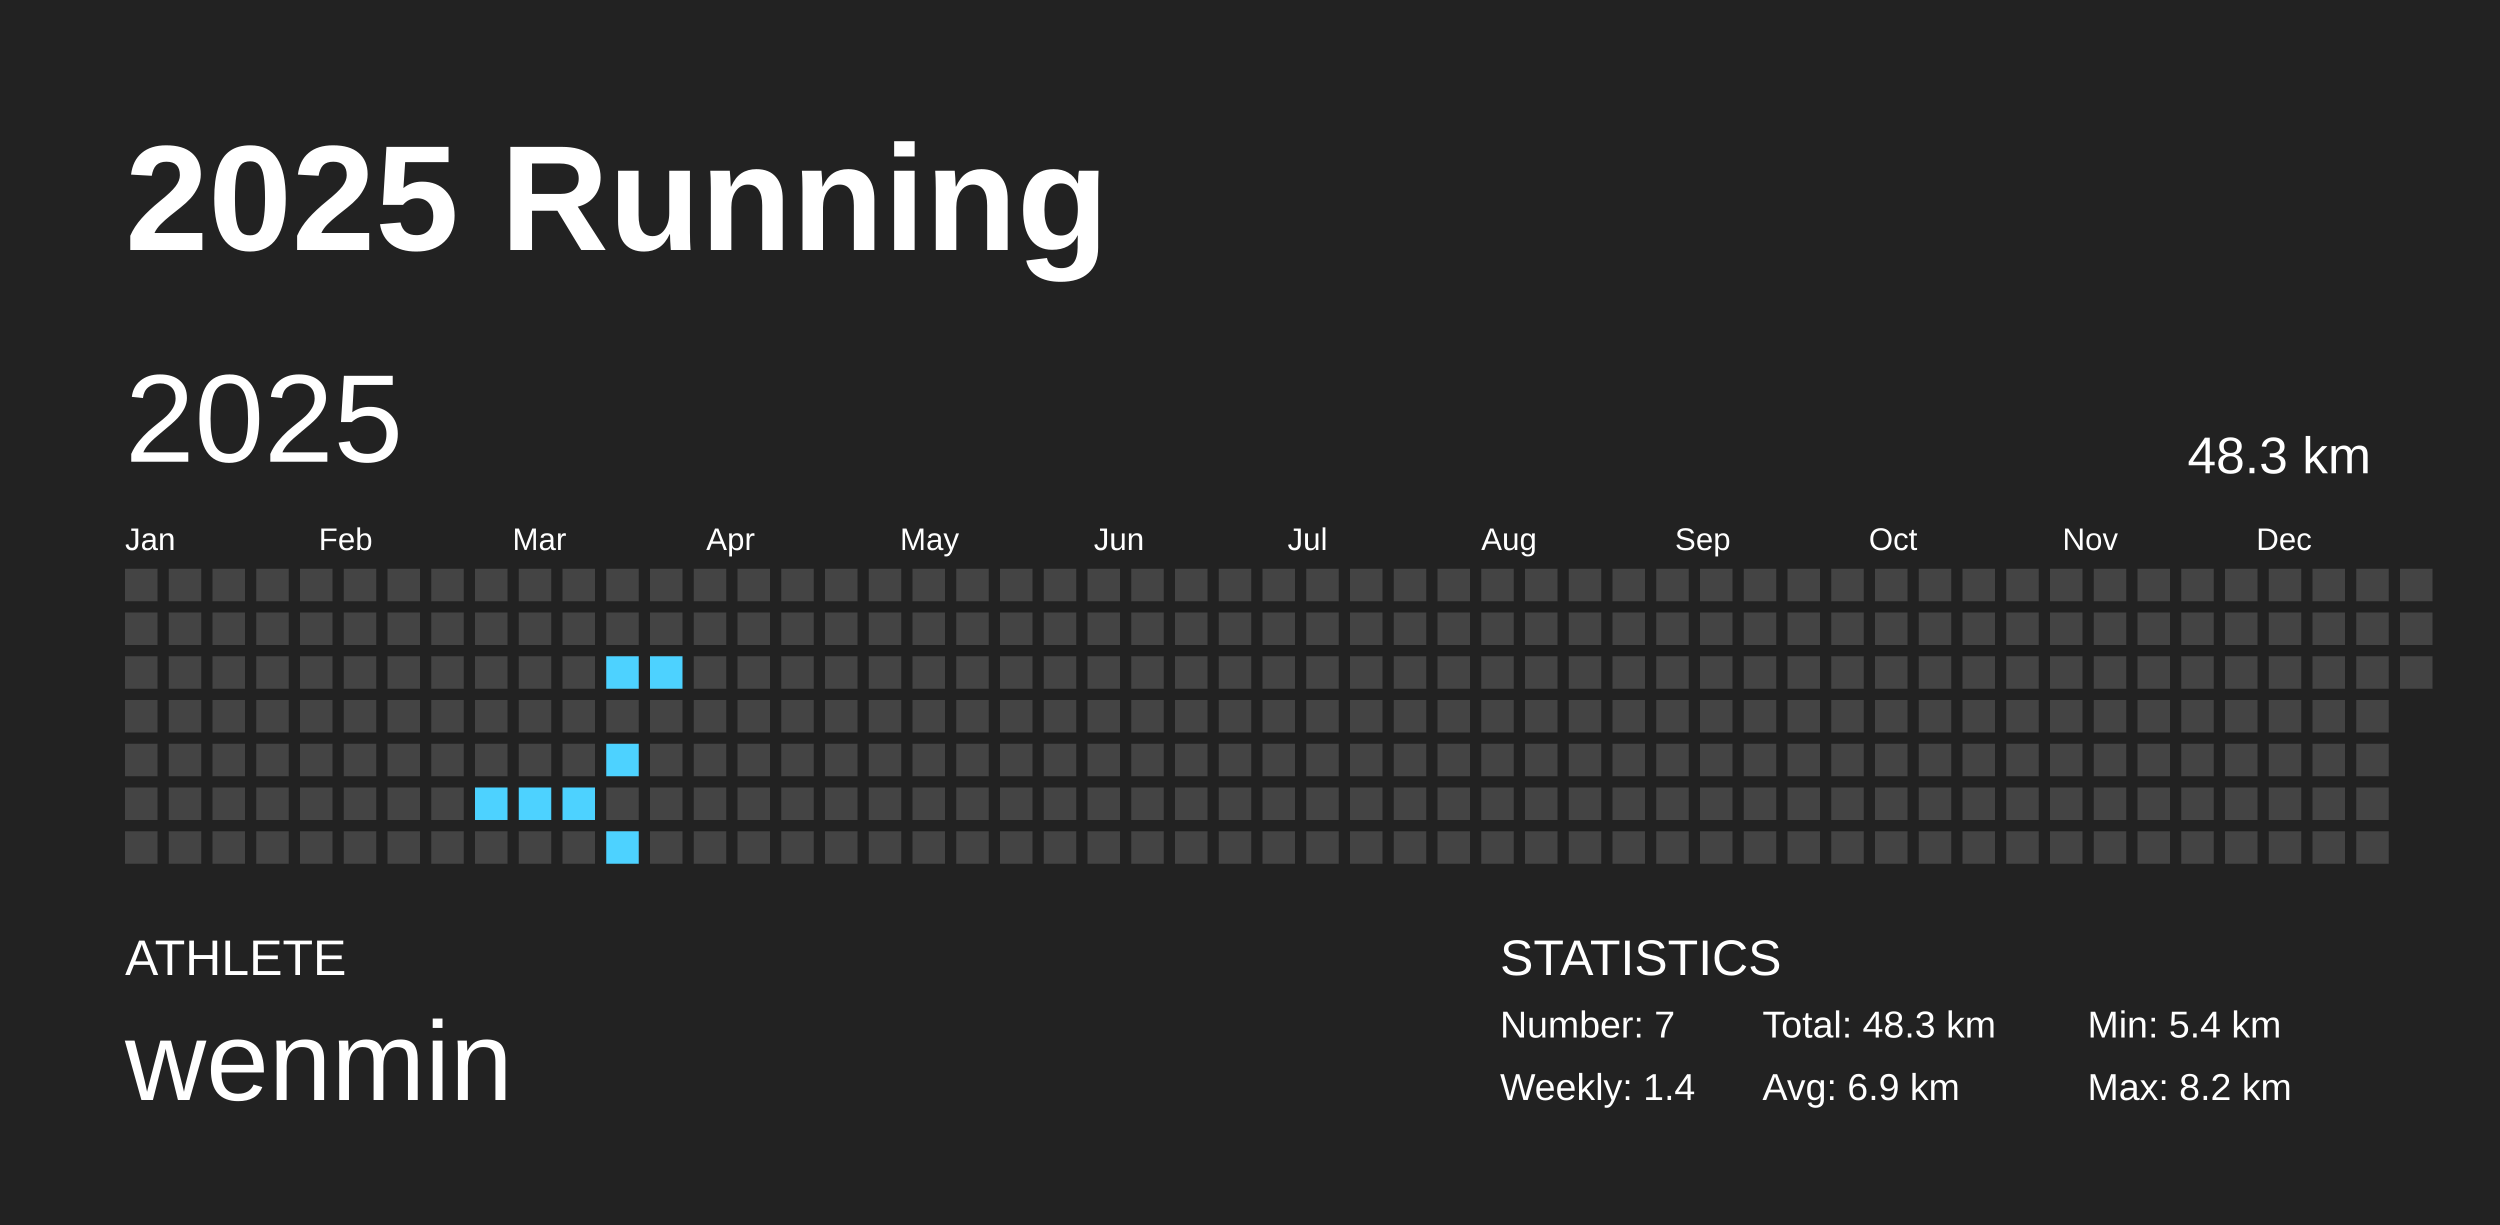
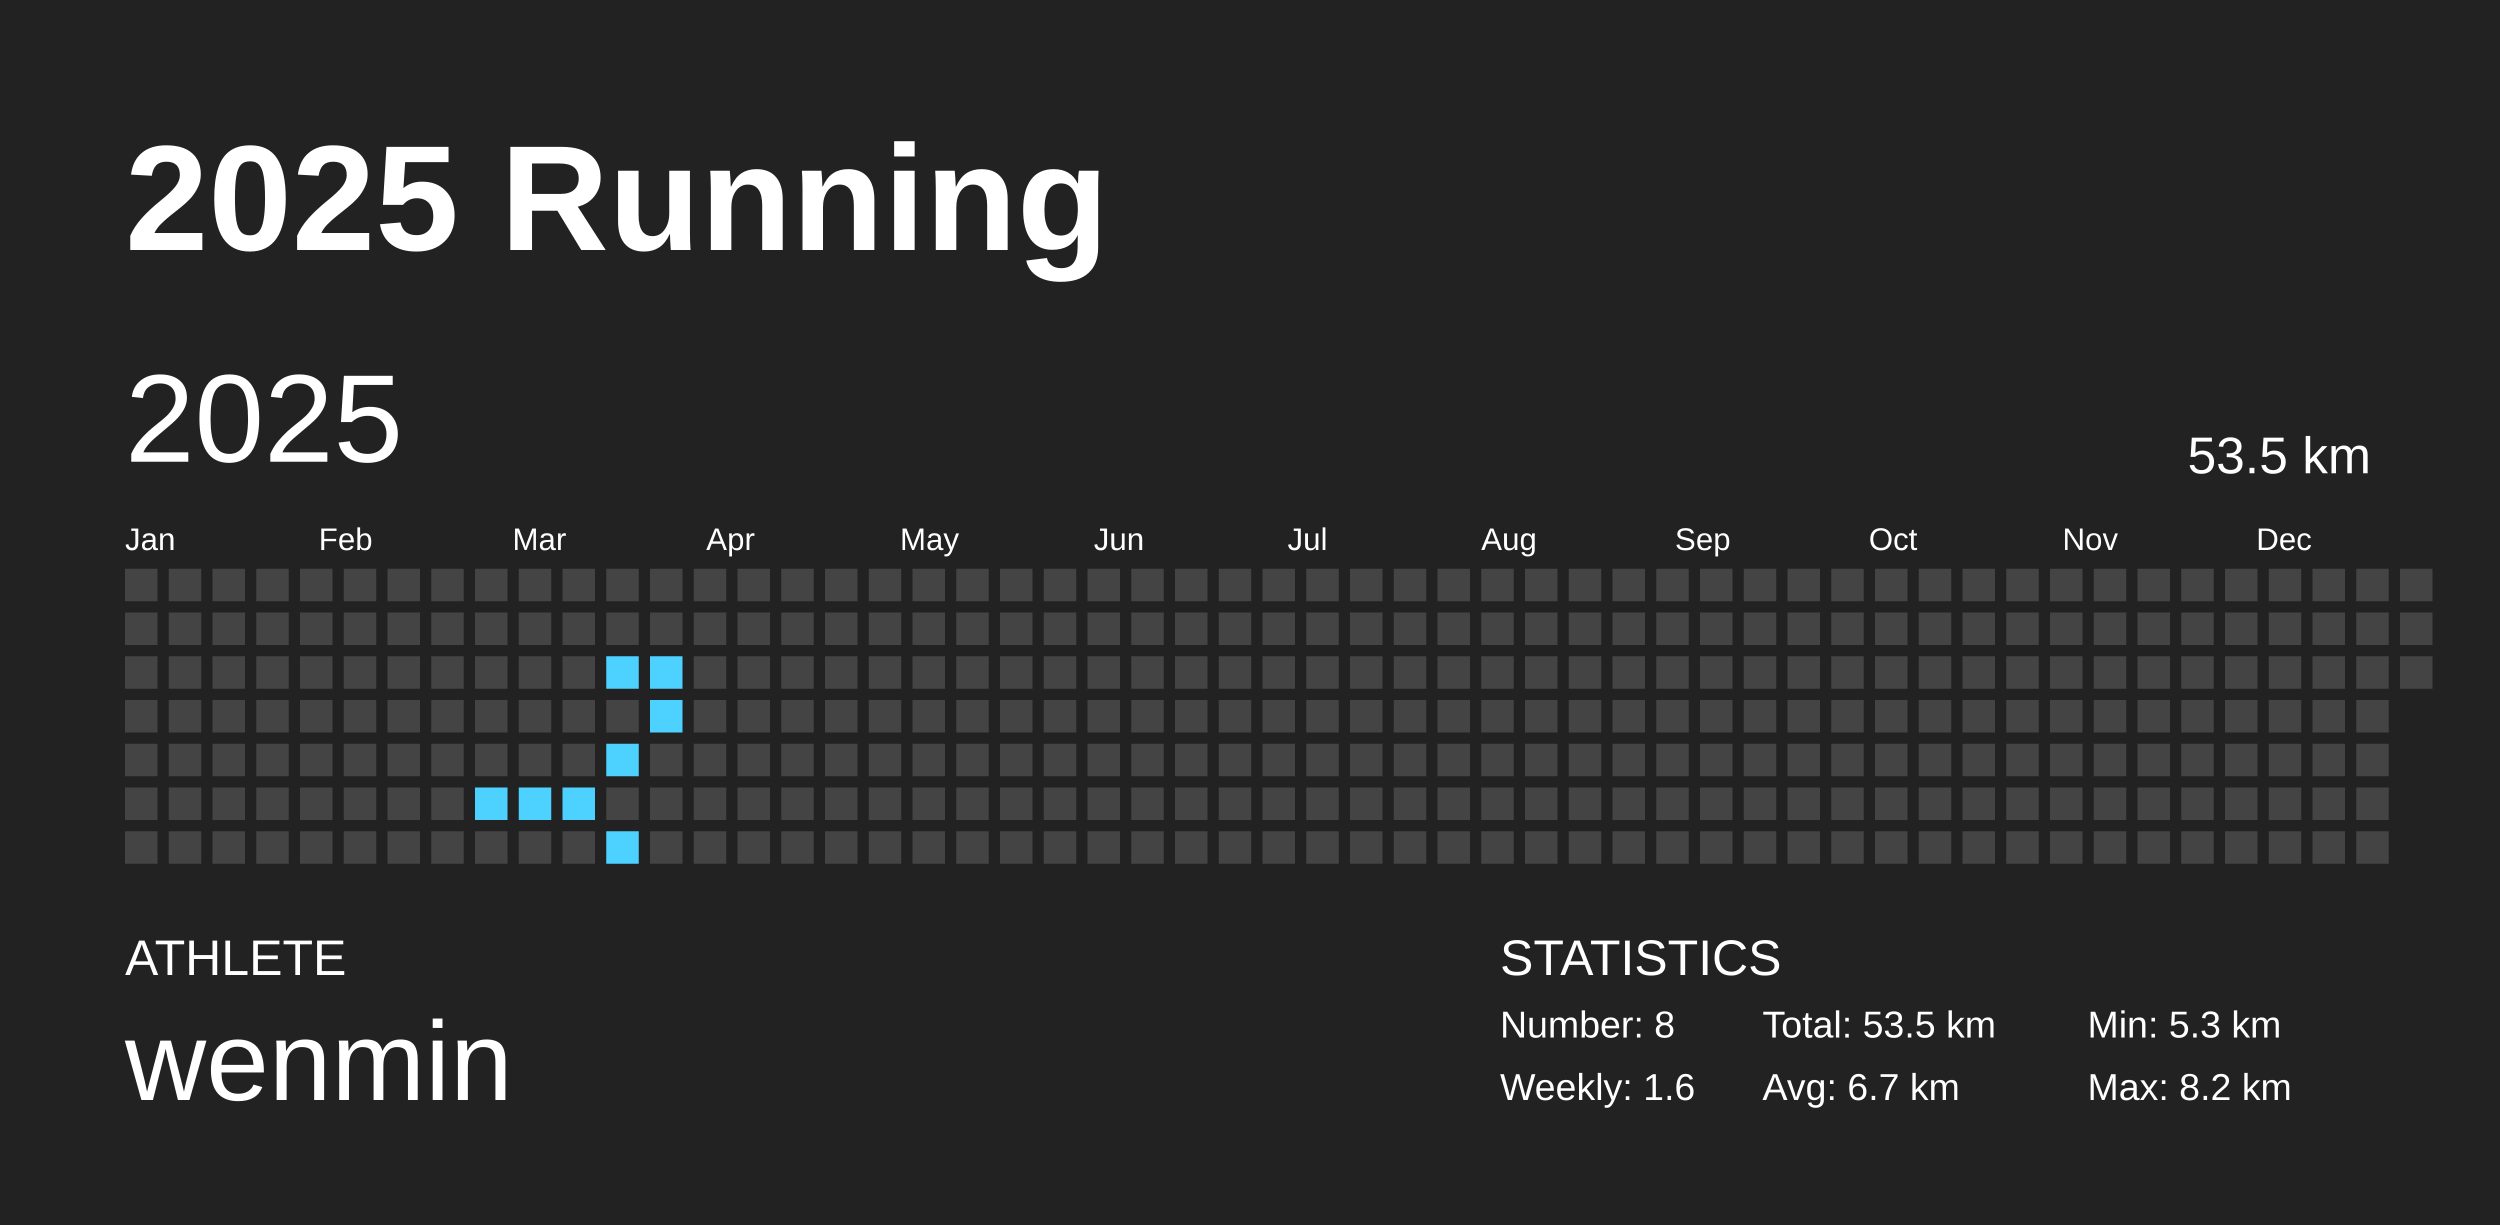
<svg xmlns="http://www.w3.org/2000/svg" baseProfile="full" height="98mm" version="1.1" viewBox="0,0,200,98" width="200mm">
  <defs />
  <rect fill="#222222" height="98" width="200" x="0" y="0" />
  <text fill="#FFFFFF" style="font-size:12px; font-family:Arial; font-weight:bold;" x="10" y="20">2025 Running</text>
  <text fill="#FFFFFF" style="font-size:4px; font-family:Arial" x="10" y="78">ATHLETE</text>
  <text fill="#FFFFFF" style="font-size:9px; font-family:Arial" x="10" y="88">wenmin</text>
  <text fill="#FFFFFF" style="font-size:4px; font-family:Arial" x="120" y="78">STATISTICS</text>
-   <text fill="#FFFFFF" style="font-size:3px; font-family:Arial" x="120" y="83">Number: 7</text>
-   <text fill="#FFFFFF" style="font-size:3px; font-family:Arial" x="120" y="88">Weekly: 1.4</text>
-   <text fill="#FFFFFF" style="font-size:3px; font-family:Arial" x="141" y="83">Total: 48.3 km</text>
-   <text fill="#FFFFFF" style="font-size:3px; font-family:Arial" x="141" y="88">Avg: 6.9 km</text>
-   <text fill="#FFFFFF" style="font-size:3px; font-family:Arial" x="167" y="83">Min: 5.4 km</text>
+   <text fill="#FFFFFF" style="font-size:3px; font-family:Arial" x="120" y="83">Number: 8</text>
+   <text fill="#FFFFFF" style="font-size:3px; font-family:Arial" x="120" y="88">Weekly: 1.6</text>
+   <text fill="#FFFFFF" style="font-size:3px; font-family:Arial" x="141" y="83">Total: 53.5 km</text>
+   <text fill="#FFFFFF" style="font-size:3px; font-family:Arial" x="141" y="88">Avg: 6.7 km</text>
+   <text fill="#FFFFFF" style="font-size:3px; font-family:Arial" x="167" y="83">Min: 5.3 km</text>
  <text fill="#FFFFFF" style="font-size:3px; font-family:Arial" x="167" y="88">Max: 8.2 km</text>
  <text dominant-baseline="hanging" fill="#FFFFFF" style="font-size:10.0px; font-family:Arial;" x="10" y="30">2025</text>
-   <text dominant-baseline="hanging" fill="#FFFFFF" style="font-size:4.125px; font-family:Arial;" x="175" y="35">48.3 km</text>
+   <text dominant-baseline="hanging" fill="#FFFFFF" style="font-size:4.125px; font-family:Arial;" x="175" y="35">53.5 km</text>
  <text fill="#FFFFFF" style="font-size:2.5px; font-family:Arial" x="10.0" y="44">Jan</text>
  <text fill="#FFFFFF" style="font-size:2.5px; font-family:Arial" x="25.5" y="44">Feb</text>
  <text fill="#FFFFFF" style="font-size:2.5px; font-family:Arial" x="41.0" y="44">Mar</text>
  <text fill="#FFFFFF" style="font-size:2.5px; font-family:Arial" x="56.5" y="44">Apr</text>
  <text fill="#FFFFFF" style="font-size:2.5px; font-family:Arial" x="72.0" y="44">May</text>
  <text fill="#FFFFFF" style="font-size:2.5px; font-family:Arial" x="87.5" y="44">Jun</text>
  <text fill="#FFFFFF" style="font-size:2.5px; font-family:Arial" x="103.0" y="44">Jul</text>
  <text fill="#FFFFFF" style="font-size:2.5px; font-family:Arial" x="118.5" y="44">Aug</text>
  <text fill="#FFFFFF" style="font-size:2.5px; font-family:Arial" x="134.0" y="44">Sep</text>
  <text fill="#FFFFFF" style="font-size:2.5px; font-family:Arial" x="149.5" y="44">Oct</text>
  <text fill="#FFFFFF" style="font-size:2.5px; font-family:Arial" x="165.0" y="44">Nov</text>
  <text fill="#FFFFFF" style="font-size:2.5px; font-family:Arial" x="180.5" y="44">Dec</text>
  <rect fill="#444444" height="2.6" width="2.6" x="10.0" y="45.5" />
  <rect fill="#444444" height="2.6" width="2.6" x="10.0" y="49.0" />
  <rect fill="#444444" height="2.6" width="2.6" x="10.0" y="52.5" />
  <rect fill="#444444" height="2.6" width="2.6" x="10.0" y="56.0" />
  <rect fill="#444444" height="2.6" width="2.6" x="10.0" y="59.5" />
  <rect fill="#444444" height="2.6" width="2.6" x="10.0" y="63.0" />
  <rect fill="#444444" height="2.6" width="2.6" x="10.0" y="66.5" />
  <rect fill="#444444" height="2.6" width="2.6" x="13.5" y="45.5" />
  <rect fill="#444444" height="2.6" width="2.6" x="13.5" y="49.0" />
  <rect fill="#444444" height="2.6" width="2.6" x="13.5" y="52.5" />
  <rect fill="#444444" height="2.6" width="2.6" x="13.5" y="56.0" />
  <rect fill="#444444" height="2.6" width="2.6" x="13.5" y="59.5" />
  <rect fill="#444444" height="2.6" width="2.6" x="13.5" y="63.0" />
  <rect fill="#444444" height="2.6" width="2.6" x="13.5" y="66.5" />
  <rect fill="#444444" height="2.6" width="2.6" x="17.0" y="45.5" />
  <rect fill="#444444" height="2.6" width="2.6" x="17.0" y="49.0" />
  <rect fill="#444444" height="2.6" width="2.6" x="17.0" y="52.5" />
  <rect fill="#444444" height="2.6" width="2.6" x="17.0" y="56.0" />
  <rect fill="#444444" height="2.6" width="2.6" x="17.0" y="59.5" />
  <rect fill="#444444" height="2.6" width="2.6" x="17.0" y="63.0" />
  <rect fill="#444444" height="2.6" width="2.6" x="17.0" y="66.5" />
  <rect fill="#444444" height="2.6" width="2.6" x="20.5" y="45.5" />
  <rect fill="#444444" height="2.6" width="2.6" x="20.5" y="49.0" />
  <rect fill="#444444" height="2.6" width="2.6" x="20.5" y="52.5" />
  <rect fill="#444444" height="2.6" width="2.6" x="20.5" y="56.0" />
  <rect fill="#444444" height="2.6" width="2.6" x="20.5" y="59.5" />
  <rect fill="#444444" height="2.6" width="2.6" x="20.5" y="63.0" />
  <rect fill="#444444" height="2.6" width="2.6" x="20.5" y="66.5" />
  <rect fill="#444444" height="2.6" width="2.6" x="24.0" y="45.5" />
  <rect fill="#444444" height="2.6" width="2.6" x="24.0" y="49.0" />
  <rect fill="#444444" height="2.6" width="2.6" x="24.0" y="52.5" />
  <rect fill="#444444" height="2.6" width="2.6" x="24.0" y="56.0" />
  <rect fill="#444444" height="2.6" width="2.6" x="24.0" y="59.5" />
  <rect fill="#444444" height="2.6" width="2.6" x="24.0" y="63.0" />
  <rect fill="#444444" height="2.6" width="2.6" x="24.0" y="66.5" />
  <rect fill="#444444" height="2.6" width="2.6" x="27.5" y="45.5" />
  <rect fill="#444444" height="2.6" width="2.6" x="27.5" y="49.0" />
  <rect fill="#444444" height="2.6" width="2.6" x="27.5" y="52.5" />
  <rect fill="#444444" height="2.6" width="2.6" x="27.5" y="56.0" />
  <rect fill="#444444" height="2.6" width="2.6" x="27.5" y="59.5" />
  <rect fill="#444444" height="2.6" width="2.6" x="27.5" y="63.0" />
  <rect fill="#444444" height="2.6" width="2.6" x="27.5" y="66.5" />
  <rect fill="#444444" height="2.6" width="2.6" x="31.0" y="45.5" />
  <rect fill="#444444" height="2.6" width="2.6" x="31.0" y="49.0" />
  <rect fill="#444444" height="2.6" width="2.6" x="31.0" y="52.5" />
  <rect fill="#444444" height="2.6" width="2.6" x="31.0" y="56.0" />
  <rect fill="#444444" height="2.6" width="2.6" x="31.0" y="59.5" />
  <rect fill="#444444" height="2.6" width="2.6" x="31.0" y="63.0" />
  <rect fill="#444444" height="2.6" width="2.6" x="31.0" y="66.5" />
  <rect fill="#444444" height="2.6" width="2.6" x="34.5" y="45.5" />
  <rect fill="#444444" height="2.6" width="2.6" x="34.5" y="49.0" />
  <rect fill="#444444" height="2.6" width="2.6" x="34.5" y="52.5" />
  <rect fill="#444444" height="2.6" width="2.6" x="34.5" y="56.0" />
  <rect fill="#444444" height="2.6" width="2.6" x="34.5" y="59.5" />
  <rect fill="#444444" height="2.6" width="2.6" x="34.5" y="63.0" />
  <rect fill="#444444" height="2.6" width="2.6" x="34.5" y="66.5" />
  <rect fill="#444444" height="2.6" width="2.6" x="38.0" y="45.5" />
  <rect fill="#444444" height="2.6" width="2.6" x="38.0" y="49.0" />
  <rect fill="#444444" height="2.6" width="2.6" x="38.0" y="52.5" />
  <rect fill="#444444" height="2.6" width="2.6" x="38.0" y="56.0" />
  <rect fill="#444444" height="2.6" width="2.6" x="38.0" y="59.5" />
  <rect fill="#4dd2ff" height="2.6" width="2.6" x="38.0" y="63.0" />
  <rect fill="#444444" height="2.6" width="2.6" x="38.0" y="66.5" />
  <rect fill="#444444" height="2.6" width="2.6" x="41.5" y="45.5" />
  <rect fill="#444444" height="2.6" width="2.6" x="41.5" y="49.0" />
  <rect fill="#444444" height="2.6" width="2.6" x="41.5" y="52.5" />
  <rect fill="#444444" height="2.6" width="2.6" x="41.5" y="56.0" />
  <rect fill="#444444" height="2.6" width="2.6" x="41.5" y="59.5" />
  <rect fill="#4dd2ff" height="2.6" width="2.6" x="41.5" y="63.0" />
  <rect fill="#444444" height="2.6" width="2.6" x="41.5" y="66.5" />
  <rect fill="#444444" height="2.6" width="2.6" x="45.0" y="45.5" />
  <rect fill="#444444" height="2.6" width="2.6" x="45.0" y="49.0" />
  <rect fill="#444444" height="2.6" width="2.6" x="45.0" y="52.5" />
  <rect fill="#444444" height="2.6" width="2.6" x="45.0" y="56.0" />
  <rect fill="#444444" height="2.6" width="2.6" x="45.0" y="59.5" />
  <rect fill="#4dd2ff" height="2.6" width="2.6" x="45.0" y="63.0" />
  <rect fill="#444444" height="2.6" width="2.6" x="45.0" y="66.5" />
  <rect fill="#444444" height="2.6" width="2.6" x="48.5" y="45.5" />
  <rect fill="#444444" height="2.6" width="2.6" x="48.5" y="49.0" />
  <rect fill="#4dd2ff" height="2.6" width="2.6" x="48.5" y="52.5" />
  <rect fill="#444444" height="2.6" width="2.6" x="48.5" y="56.0" />
  <rect fill="#4dd2ff" height="2.6" width="2.6" x="48.5" y="59.5" />
  <rect fill="#444444" height="2.6" width="2.6" x="48.5" y="63.0" />
  <rect fill="#4dd2ff" height="2.6" width="2.6" x="48.5" y="66.5" />
  <rect fill="#444444" height="2.6" width="2.6" x="52.0" y="45.5" />
  <rect fill="#444444" height="2.6" width="2.6" x="52.0" y="49.0" />
  <rect fill="#4dd2ff" height="2.6" width="2.6" x="52.0" y="52.5" />
-   <rect fill="#444444" height="2.6" width="2.6" x="52.0" y="56.0" />
+   <rect fill="#4dd2ff" height="2.6" width="2.6" x="52.0" y="56.0" />
  <rect fill="#444444" height="2.6" width="2.6" x="52.0" y="59.5" />
  <rect fill="#444444" height="2.6" width="2.6" x="52.0" y="63.0" />
  <rect fill="#444444" height="2.6" width="2.6" x="52.0" y="66.5" />
  <rect fill="#444444" height="2.6" width="2.6" x="55.5" y="45.5" />
  <rect fill="#444444" height="2.6" width="2.6" x="55.5" y="49.0" />
  <rect fill="#444444" height="2.6" width="2.6" x="55.5" y="52.5" />
  <rect fill="#444444" height="2.6" width="2.6" x="55.5" y="56.0" />
  <rect fill="#444444" height="2.6" width="2.6" x="55.5" y="59.5" />
  <rect fill="#444444" height="2.6" width="2.6" x="55.5" y="63.0" />
  <rect fill="#444444" height="2.6" width="2.6" x="55.5" y="66.5" />
  <rect fill="#444444" height="2.6" width="2.6" x="59.0" y="45.5" />
  <rect fill="#444444" height="2.6" width="2.6" x="59.0" y="49.0" />
  <rect fill="#444444" height="2.6" width="2.6" x="59.0" y="52.5" />
  <rect fill="#444444" height="2.6" width="2.6" x="59.0" y="56.0" />
  <rect fill="#444444" height="2.6" width="2.6" x="59.0" y="59.5" />
  <rect fill="#444444" height="2.6" width="2.6" x="59.0" y="63.0" />
  <rect fill="#444444" height="2.6" width="2.6" x="59.0" y="66.5" />
  <rect fill="#444444" height="2.6" width="2.6" x="62.5" y="45.5" />
  <rect fill="#444444" height="2.6" width="2.6" x="62.5" y="49.0" />
  <rect fill="#444444" height="2.6" width="2.6" x="62.5" y="52.5" />
  <rect fill="#444444" height="2.6" width="2.6" x="62.5" y="56.0" />
  <rect fill="#444444" height="2.6" width="2.6" x="62.5" y="59.5" />
  <rect fill="#444444" height="2.6" width="2.6" x="62.5" y="63.0" />
  <rect fill="#444444" height="2.6" width="2.6" x="62.5" y="66.5" />
  <rect fill="#444444" height="2.6" width="2.6" x="66.0" y="45.5" />
  <rect fill="#444444" height="2.6" width="2.6" x="66.0" y="49.0" />
  <rect fill="#444444" height="2.6" width="2.6" x="66.0" y="52.5" />
  <rect fill="#444444" height="2.6" width="2.6" x="66.0" y="56.0" />
  <rect fill="#444444" height="2.6" width="2.6" x="66.0" y="59.5" />
  <rect fill="#444444" height="2.6" width="2.6" x="66.0" y="63.0" />
  <rect fill="#444444" height="2.6" width="2.6" x="66.0" y="66.5" />
  <rect fill="#444444" height="2.6" width="2.6" x="69.5" y="45.5" />
  <rect fill="#444444" height="2.6" width="2.6" x="69.5" y="49.0" />
  <rect fill="#444444" height="2.6" width="2.6" x="69.5" y="52.5" />
  <rect fill="#444444" height="2.6" width="2.6" x="69.5" y="56.0" />
  <rect fill="#444444" height="2.6" width="2.6" x="69.5" y="59.5" />
  <rect fill="#444444" height="2.6" width="2.6" x="69.5" y="63.0" />
  <rect fill="#444444" height="2.6" width="2.6" x="69.5" y="66.5" />
  <rect fill="#444444" height="2.6" width="2.6" x="73.0" y="45.5" />
  <rect fill="#444444" height="2.6" width="2.6" x="73.0" y="49.0" />
  <rect fill="#444444" height="2.6" width="2.6" x="73.0" y="52.5" />
  <rect fill="#444444" height="2.6" width="2.6" x="73.0" y="56.0" />
  <rect fill="#444444" height="2.6" width="2.6" x="73.0" y="59.5" />
  <rect fill="#444444" height="2.6" width="2.6" x="73.0" y="63.0" />
  <rect fill="#444444" height="2.6" width="2.6" x="73.0" y="66.5" />
  <rect fill="#444444" height="2.6" width="2.6" x="76.5" y="45.5" />
  <rect fill="#444444" height="2.6" width="2.6" x="76.5" y="49.0" />
  <rect fill="#444444" height="2.6" width="2.6" x="76.5" y="52.5" />
  <rect fill="#444444" height="2.6" width="2.6" x="76.5" y="56.0" />
  <rect fill="#444444" height="2.6" width="2.6" x="76.5" y="59.5" />
  <rect fill="#444444" height="2.6" width="2.6" x="76.5" y="63.0" />
  <rect fill="#444444" height="2.6" width="2.6" x="76.5" y="66.5" />
  <rect fill="#444444" height="2.6" width="2.6" x="80.0" y="45.5" />
  <rect fill="#444444" height="2.6" width="2.6" x="80.0" y="49.0" />
  <rect fill="#444444" height="2.6" width="2.6" x="80.0" y="52.5" />
  <rect fill="#444444" height="2.6" width="2.6" x="80.0" y="56.0" />
  <rect fill="#444444" height="2.6" width="2.6" x="80.0" y="59.5" />
  <rect fill="#444444" height="2.6" width="2.6" x="80.0" y="63.0" />
  <rect fill="#444444" height="2.6" width="2.6" x="80.0" y="66.5" />
  <rect fill="#444444" height="2.6" width="2.6" x="83.5" y="45.5" />
  <rect fill="#444444" height="2.6" width="2.6" x="83.5" y="49.0" />
  <rect fill="#444444" height="2.6" width="2.6" x="83.5" y="52.5" />
  <rect fill="#444444" height="2.6" width="2.6" x="83.5" y="56.0" />
  <rect fill="#444444" height="2.6" width="2.6" x="83.5" y="59.5" />
  <rect fill="#444444" height="2.6" width="2.6" x="83.5" y="63.0" />
  <rect fill="#444444" height="2.6" width="2.6" x="83.5" y="66.5" />
  <rect fill="#444444" height="2.6" width="2.6" x="87.0" y="45.5" />
  <rect fill="#444444" height="2.6" width="2.6" x="87.0" y="49.0" />
  <rect fill="#444444" height="2.6" width="2.6" x="87.0" y="52.5" />
  <rect fill="#444444" height="2.6" width="2.6" x="87.0" y="56.0" />
  <rect fill="#444444" height="2.6" width="2.6" x="87.0" y="59.5" />
  <rect fill="#444444" height="2.6" width="2.6" x="87.0" y="63.0" />
  <rect fill="#444444" height="2.6" width="2.6" x="87.0" y="66.5" />
  <rect fill="#444444" height="2.6" width="2.6" x="90.5" y="45.5" />
  <rect fill="#444444" height="2.6" width="2.6" x="90.5" y="49.0" />
  <rect fill="#444444" height="2.6" width="2.6" x="90.5" y="52.5" />
  <rect fill="#444444" height="2.6" width="2.6" x="90.5" y="56.0" />
  <rect fill="#444444" height="2.6" width="2.6" x="90.5" y="59.5" />
  <rect fill="#444444" height="2.6" width="2.6" x="90.5" y="63.0" />
  <rect fill="#444444" height="2.6" width="2.6" x="90.5" y="66.5" />
  <rect fill="#444444" height="2.6" width="2.6" x="94.0" y="45.5" />
  <rect fill="#444444" height="2.6" width="2.6" x="94.0" y="49.0" />
  <rect fill="#444444" height="2.6" width="2.6" x="94.0" y="52.5" />
  <rect fill="#444444" height="2.6" width="2.6" x="94.0" y="56.0" />
  <rect fill="#444444" height="2.6" width="2.6" x="94.0" y="59.5" />
  <rect fill="#444444" height="2.6" width="2.6" x="94.0" y="63.0" />
  <rect fill="#444444" height="2.6" width="2.6" x="94.0" y="66.5" />
  <rect fill="#444444" height="2.6" width="2.6" x="97.5" y="45.5" />
  <rect fill="#444444" height="2.6" width="2.6" x="97.5" y="49.0" />
  <rect fill="#444444" height="2.6" width="2.6" x="97.5" y="52.5" />
  <rect fill="#444444" height="2.6" width="2.6" x="97.5" y="56.0" />
  <rect fill="#444444" height="2.6" width="2.6" x="97.5" y="59.5" />
  <rect fill="#444444" height="2.6" width="2.6" x="97.5" y="63.0" />
  <rect fill="#444444" height="2.6" width="2.6" x="97.5" y="66.5" />
  <rect fill="#444444" height="2.6" width="2.6" x="101.0" y="45.5" />
  <rect fill="#444444" height="2.6" width="2.6" x="101.0" y="49.0" />
  <rect fill="#444444" height="2.6" width="2.6" x="101.0" y="52.5" />
  <rect fill="#444444" height="2.6" width="2.6" x="101.0" y="56.0" />
  <rect fill="#444444" height="2.6" width="2.6" x="101.0" y="59.5" />
  <rect fill="#444444" height="2.6" width="2.6" x="101.0" y="63.0" />
  <rect fill="#444444" height="2.6" width="2.6" x="101.0" y="66.5" />
  <rect fill="#444444" height="2.6" width="2.6" x="104.5" y="45.5" />
  <rect fill="#444444" height="2.6" width="2.6" x="104.5" y="49.0" />
  <rect fill="#444444" height="2.6" width="2.6" x="104.5" y="52.5" />
  <rect fill="#444444" height="2.6" width="2.6" x="104.5" y="56.0" />
  <rect fill="#444444" height="2.6" width="2.6" x="104.5" y="59.5" />
  <rect fill="#444444" height="2.6" width="2.6" x="104.5" y="63.0" />
  <rect fill="#444444" height="2.6" width="2.6" x="104.5" y="66.5" />
  <rect fill="#444444" height="2.6" width="2.6" x="108.0" y="45.5" />
  <rect fill="#444444" height="2.6" width="2.6" x="108.0" y="49.0" />
  <rect fill="#444444" height="2.6" width="2.6" x="108.0" y="52.5" />
  <rect fill="#444444" height="2.6" width="2.6" x="108.0" y="56.0" />
  <rect fill="#444444" height="2.6" width="2.6" x="108.0" y="59.5" />
  <rect fill="#444444" height="2.6" width="2.6" x="108.0" y="63.0" />
  <rect fill="#444444" height="2.6" width="2.6" x="108.0" y="66.5" />
  <rect fill="#444444" height="2.6" width="2.6" x="111.5" y="45.5" />
  <rect fill="#444444" height="2.6" width="2.6" x="111.5" y="49.0" />
  <rect fill="#444444" height="2.6" width="2.6" x="111.5" y="52.5" />
  <rect fill="#444444" height="2.6" width="2.6" x="111.5" y="56.0" />
  <rect fill="#444444" height="2.6" width="2.6" x="111.5" y="59.5" />
  <rect fill="#444444" height="2.6" width="2.6" x="111.5" y="63.0" />
  <rect fill="#444444" height="2.6" width="2.6" x="111.5" y="66.5" />
  <rect fill="#444444" height="2.6" width="2.6" x="115.0" y="45.5" />
  <rect fill="#444444" height="2.6" width="2.6" x="115.0" y="49.0" />
  <rect fill="#444444" height="2.6" width="2.6" x="115.0" y="52.5" />
  <rect fill="#444444" height="2.6" width="2.6" x="115.0" y="56.0" />
  <rect fill="#444444" height="2.6" width="2.6" x="115.0" y="59.5" />
  <rect fill="#444444" height="2.6" width="2.6" x="115.0" y="63.0" />
  <rect fill="#444444" height="2.6" width="2.6" x="115.0" y="66.5" />
  <rect fill="#444444" height="2.6" width="2.6" x="118.5" y="45.5" />
  <rect fill="#444444" height="2.6" width="2.6" x="118.5" y="49.0" />
  <rect fill="#444444" height="2.6" width="2.6" x="118.5" y="52.5" />
  <rect fill="#444444" height="2.6" width="2.6" x="118.5" y="56.0" />
  <rect fill="#444444" height="2.6" width="2.6" x="118.5" y="59.5" />
  <rect fill="#444444" height="2.6" width="2.6" x="118.5" y="63.0" />
  <rect fill="#444444" height="2.6" width="2.6" x="118.5" y="66.5" />
  <rect fill="#444444" height="2.6" width="2.6" x="122.0" y="45.5" />
  <rect fill="#444444" height="2.6" width="2.6" x="122.0" y="49.0" />
  <rect fill="#444444" height="2.6" width="2.6" x="122.0" y="52.5" />
  <rect fill="#444444" height="2.6" width="2.6" x="122.0" y="56.0" />
  <rect fill="#444444" height="2.6" width="2.6" x="122.0" y="59.5" />
  <rect fill="#444444" height="2.6" width="2.6" x="122.0" y="63.0" />
  <rect fill="#444444" height="2.6" width="2.6" x="122.0" y="66.5" />
  <rect fill="#444444" height="2.6" width="2.6" x="125.5" y="45.5" />
  <rect fill="#444444" height="2.6" width="2.6" x="125.5" y="49.0" />
  <rect fill="#444444" height="2.6" width="2.6" x="125.5" y="52.5" />
  <rect fill="#444444" height="2.6" width="2.6" x="125.5" y="56.0" />
  <rect fill="#444444" height="2.6" width="2.6" x="125.5" y="59.5" />
  <rect fill="#444444" height="2.6" width="2.6" x="125.5" y="63.0" />
  <rect fill="#444444" height="2.6" width="2.6" x="125.5" y="66.5" />
  <rect fill="#444444" height="2.6" width="2.6" x="129.0" y="45.5" />
  <rect fill="#444444" height="2.6" width="2.6" x="129.0" y="49.0" />
  <rect fill="#444444" height="2.6" width="2.6" x="129.0" y="52.5" />
  <rect fill="#444444" height="2.6" width="2.6" x="129.0" y="56.0" />
  <rect fill="#444444" height="2.6" width="2.6" x="129.0" y="59.5" />
  <rect fill="#444444" height="2.6" width="2.6" x="129.0" y="63.0" />
  <rect fill="#444444" height="2.6" width="2.6" x="129.0" y="66.5" />
  <rect fill="#444444" height="2.6" width="2.6" x="132.5" y="45.5" />
  <rect fill="#444444" height="2.6" width="2.6" x="132.5" y="49.0" />
  <rect fill="#444444" height="2.6" width="2.6" x="132.5" y="52.5" />
  <rect fill="#444444" height="2.6" width="2.6" x="132.5" y="56.0" />
  <rect fill="#444444" height="2.6" width="2.6" x="132.5" y="59.5" />
  <rect fill="#444444" height="2.6" width="2.6" x="132.5" y="63.0" />
  <rect fill="#444444" height="2.6" width="2.6" x="132.5" y="66.5" />
  <rect fill="#444444" height="2.6" width="2.6" x="136.0" y="45.5" />
  <rect fill="#444444" height="2.6" width="2.6" x="136.0" y="49.0" />
  <rect fill="#444444" height="2.6" width="2.6" x="136.0" y="52.5" />
  <rect fill="#444444" height="2.6" width="2.6" x="136.0" y="56.0" />
  <rect fill="#444444" height="2.6" width="2.6" x="136.0" y="59.5" />
  <rect fill="#444444" height="2.6" width="2.6" x="136.0" y="63.0" />
  <rect fill="#444444" height="2.6" width="2.6" x="136.0" y="66.5" />
  <rect fill="#444444" height="2.6" width="2.6" x="139.5" y="45.5" />
  <rect fill="#444444" height="2.6" width="2.6" x="139.5" y="49.0" />
  <rect fill="#444444" height="2.6" width="2.6" x="139.5" y="52.5" />
  <rect fill="#444444" height="2.6" width="2.6" x="139.5" y="56.0" />
  <rect fill="#444444" height="2.6" width="2.6" x="139.5" y="59.5" />
  <rect fill="#444444" height="2.6" width="2.6" x="139.5" y="63.0" />
  <rect fill="#444444" height="2.6" width="2.6" x="139.5" y="66.5" />
  <rect fill="#444444" height="2.6" width="2.6" x="143.0" y="45.5" />
  <rect fill="#444444" height="2.6" width="2.6" x="143.0" y="49.0" />
  <rect fill="#444444" height="2.6" width="2.6" x="143.0" y="52.5" />
  <rect fill="#444444" height="2.6" width="2.6" x="143.0" y="56.0" />
  <rect fill="#444444" height="2.6" width="2.6" x="143.0" y="59.5" />
  <rect fill="#444444" height="2.6" width="2.6" x="143.0" y="63.0" />
  <rect fill="#444444" height="2.6" width="2.6" x="143.0" y="66.5" />
  <rect fill="#444444" height="2.6" width="2.6" x="146.5" y="45.5" />
  <rect fill="#444444" height="2.6" width="2.6" x="146.5" y="49.0" />
  <rect fill="#444444" height="2.6" width="2.6" x="146.5" y="52.5" />
  <rect fill="#444444" height="2.6" width="2.6" x="146.5" y="56.0" />
  <rect fill="#444444" height="2.6" width="2.6" x="146.5" y="59.5" />
  <rect fill="#444444" height="2.6" width="2.6" x="146.5" y="63.0" />
  <rect fill="#444444" height="2.6" width="2.6" x="146.5" y="66.5" />
  <rect fill="#444444" height="2.6" width="2.6" x="150.0" y="45.5" />
  <rect fill="#444444" height="2.6" width="2.6" x="150.0" y="49.0" />
  <rect fill="#444444" height="2.6" width="2.6" x="150.0" y="52.5" />
  <rect fill="#444444" height="2.6" width="2.6" x="150.0" y="56.0" />
  <rect fill="#444444" height="2.6" width="2.6" x="150.0" y="59.5" />
  <rect fill="#444444" height="2.6" width="2.6" x="150.0" y="63.0" />
  <rect fill="#444444" height="2.6" width="2.6" x="150.0" y="66.5" />
  <rect fill="#444444" height="2.6" width="2.6" x="153.5" y="45.5" />
  <rect fill="#444444" height="2.6" width="2.6" x="153.5" y="49.0" />
  <rect fill="#444444" height="2.6" width="2.6" x="153.5" y="52.5" />
  <rect fill="#444444" height="2.6" width="2.6" x="153.5" y="56.0" />
  <rect fill="#444444" height="2.6" width="2.6" x="153.5" y="59.5" />
  <rect fill="#444444" height="2.6" width="2.6" x="153.5" y="63.0" />
  <rect fill="#444444" height="2.6" width="2.6" x="153.5" y="66.5" />
  <rect fill="#444444" height="2.6" width="2.6" x="157.0" y="45.5" />
  <rect fill="#444444" height="2.6" width="2.6" x="157.0" y="49.0" />
  <rect fill="#444444" height="2.6" width="2.6" x="157.0" y="52.5" />
  <rect fill="#444444" height="2.6" width="2.6" x="157.0" y="56.0" />
  <rect fill="#444444" height="2.6" width="2.6" x="157.0" y="59.5" />
  <rect fill="#444444" height="2.6" width="2.6" x="157.0" y="63.0" />
  <rect fill="#444444" height="2.6" width="2.6" x="157.0" y="66.5" />
  <rect fill="#444444" height="2.6" width="2.6" x="160.5" y="45.5" />
  <rect fill="#444444" height="2.6" width="2.6" x="160.5" y="49.0" />
  <rect fill="#444444" height="2.6" width="2.6" x="160.5" y="52.5" />
  <rect fill="#444444" height="2.6" width="2.6" x="160.5" y="56.0" />
  <rect fill="#444444" height="2.6" width="2.6" x="160.5" y="59.5" />
  <rect fill="#444444" height="2.6" width="2.6" x="160.5" y="63.0" />
  <rect fill="#444444" height="2.6" width="2.6" x="160.5" y="66.5" />
  <rect fill="#444444" height="2.6" width="2.6" x="164.0" y="45.5" />
  <rect fill="#444444" height="2.6" width="2.6" x="164.0" y="49.0" />
  <rect fill="#444444" height="2.6" width="2.6" x="164.0" y="52.5" />
  <rect fill="#444444" height="2.6" width="2.6" x="164.0" y="56.0" />
  <rect fill="#444444" height="2.6" width="2.6" x="164.0" y="59.5" />
  <rect fill="#444444" height="2.6" width="2.6" x="164.0" y="63.0" />
  <rect fill="#444444" height="2.6" width="2.6" x="164.0" y="66.5" />
  <rect fill="#444444" height="2.6" width="2.6" x="167.5" y="45.5" />
  <rect fill="#444444" height="2.6" width="2.6" x="167.5" y="49.0" />
  <rect fill="#444444" height="2.6" width="2.6" x="167.5" y="52.5" />
  <rect fill="#444444" height="2.6" width="2.6" x="167.5" y="56.0" />
  <rect fill="#444444" height="2.6" width="2.6" x="167.5" y="59.5" />
  <rect fill="#444444" height="2.6" width="2.6" x="167.5" y="63.0" />
  <rect fill="#444444" height="2.6" width="2.6" x="167.5" y="66.5" />
  <rect fill="#444444" height="2.6" width="2.6" x="171.0" y="45.5" />
  <rect fill="#444444" height="2.6" width="2.6" x="171.0" y="49.0" />
  <rect fill="#444444" height="2.6" width="2.6" x="171.0" y="52.5" />
  <rect fill="#444444" height="2.6" width="2.6" x="171.0" y="56.0" />
  <rect fill="#444444" height="2.6" width="2.6" x="171.0" y="59.5" />
  <rect fill="#444444" height="2.6" width="2.6" x="171.0" y="63.0" />
  <rect fill="#444444" height="2.6" width="2.6" x="171.0" y="66.5" />
  <rect fill="#444444" height="2.6" width="2.6" x="174.5" y="45.5" />
  <rect fill="#444444" height="2.6" width="2.6" x="174.5" y="49.0" />
  <rect fill="#444444" height="2.6" width="2.6" x="174.5" y="52.5" />
  <rect fill="#444444" height="2.6" width="2.6" x="174.5" y="56.0" />
  <rect fill="#444444" height="2.6" width="2.6" x="174.5" y="59.5" />
  <rect fill="#444444" height="2.6" width="2.6" x="174.5" y="63.0" />
  <rect fill="#444444" height="2.6" width="2.6" x="174.5" y="66.5" />
  <rect fill="#444444" height="2.6" width="2.6" x="178.0" y="45.5" />
  <rect fill="#444444" height="2.6" width="2.6" x="178.0" y="49.0" />
  <rect fill="#444444" height="2.6" width="2.6" x="178.0" y="52.5" />
  <rect fill="#444444" height="2.6" width="2.6" x="178.0" y="56.0" />
  <rect fill="#444444" height="2.6" width="2.6" x="178.0" y="59.5" />
  <rect fill="#444444" height="2.6" width="2.6" x="178.0" y="63.0" />
  <rect fill="#444444" height="2.6" width="2.6" x="178.0" y="66.5" />
  <rect fill="#444444" height="2.6" width="2.6" x="181.5" y="45.5" />
  <rect fill="#444444" height="2.6" width="2.6" x="181.5" y="49.0" />
  <rect fill="#444444" height="2.6" width="2.6" x="181.5" y="52.5" />
  <rect fill="#444444" height="2.6" width="2.6" x="181.5" y="56.0" />
  <rect fill="#444444" height="2.6" width="2.6" x="181.5" y="59.5" />
  <rect fill="#444444" height="2.6" width="2.6" x="181.5" y="63.0" />
  <rect fill="#444444" height="2.6" width="2.6" x="181.5" y="66.5" />
  <rect fill="#444444" height="2.6" width="2.6" x="185.0" y="45.5" />
  <rect fill="#444444" height="2.6" width="2.6" x="185.0" y="49.0" />
  <rect fill="#444444" height="2.6" width="2.6" x="185.0" y="52.5" />
  <rect fill="#444444" height="2.6" width="2.6" x="185.0" y="56.0" />
  <rect fill="#444444" height="2.6" width="2.6" x="185.0" y="59.5" />
  <rect fill="#444444" height="2.6" width="2.6" x="185.0" y="63.0" />
  <rect fill="#444444" height="2.6" width="2.6" x="185.0" y="66.5" />
  <rect fill="#444444" height="2.6" width="2.6" x="188.5" y="45.5" />
  <rect fill="#444444" height="2.6" width="2.6" x="188.5" y="49.0" />
  <rect fill="#444444" height="2.6" width="2.6" x="188.5" y="52.5" />
  <rect fill="#444444" height="2.6" width="2.6" x="188.5" y="56.0" />
  <rect fill="#444444" height="2.6" width="2.6" x="188.5" y="59.5" />
  <rect fill="#444444" height="2.6" width="2.6" x="188.5" y="63.0" />
  <rect fill="#444444" height="2.6" width="2.6" x="188.5" y="66.5" />
  <rect fill="#444444" height="2.6" width="2.6" x="192.0" y="45.5" />
  <rect fill="#444444" height="2.6" width="2.6" x="192.0" y="49.0" />
  <rect fill="#444444" height="2.6" width="2.6" x="192.0" y="52.5" />
</svg>
